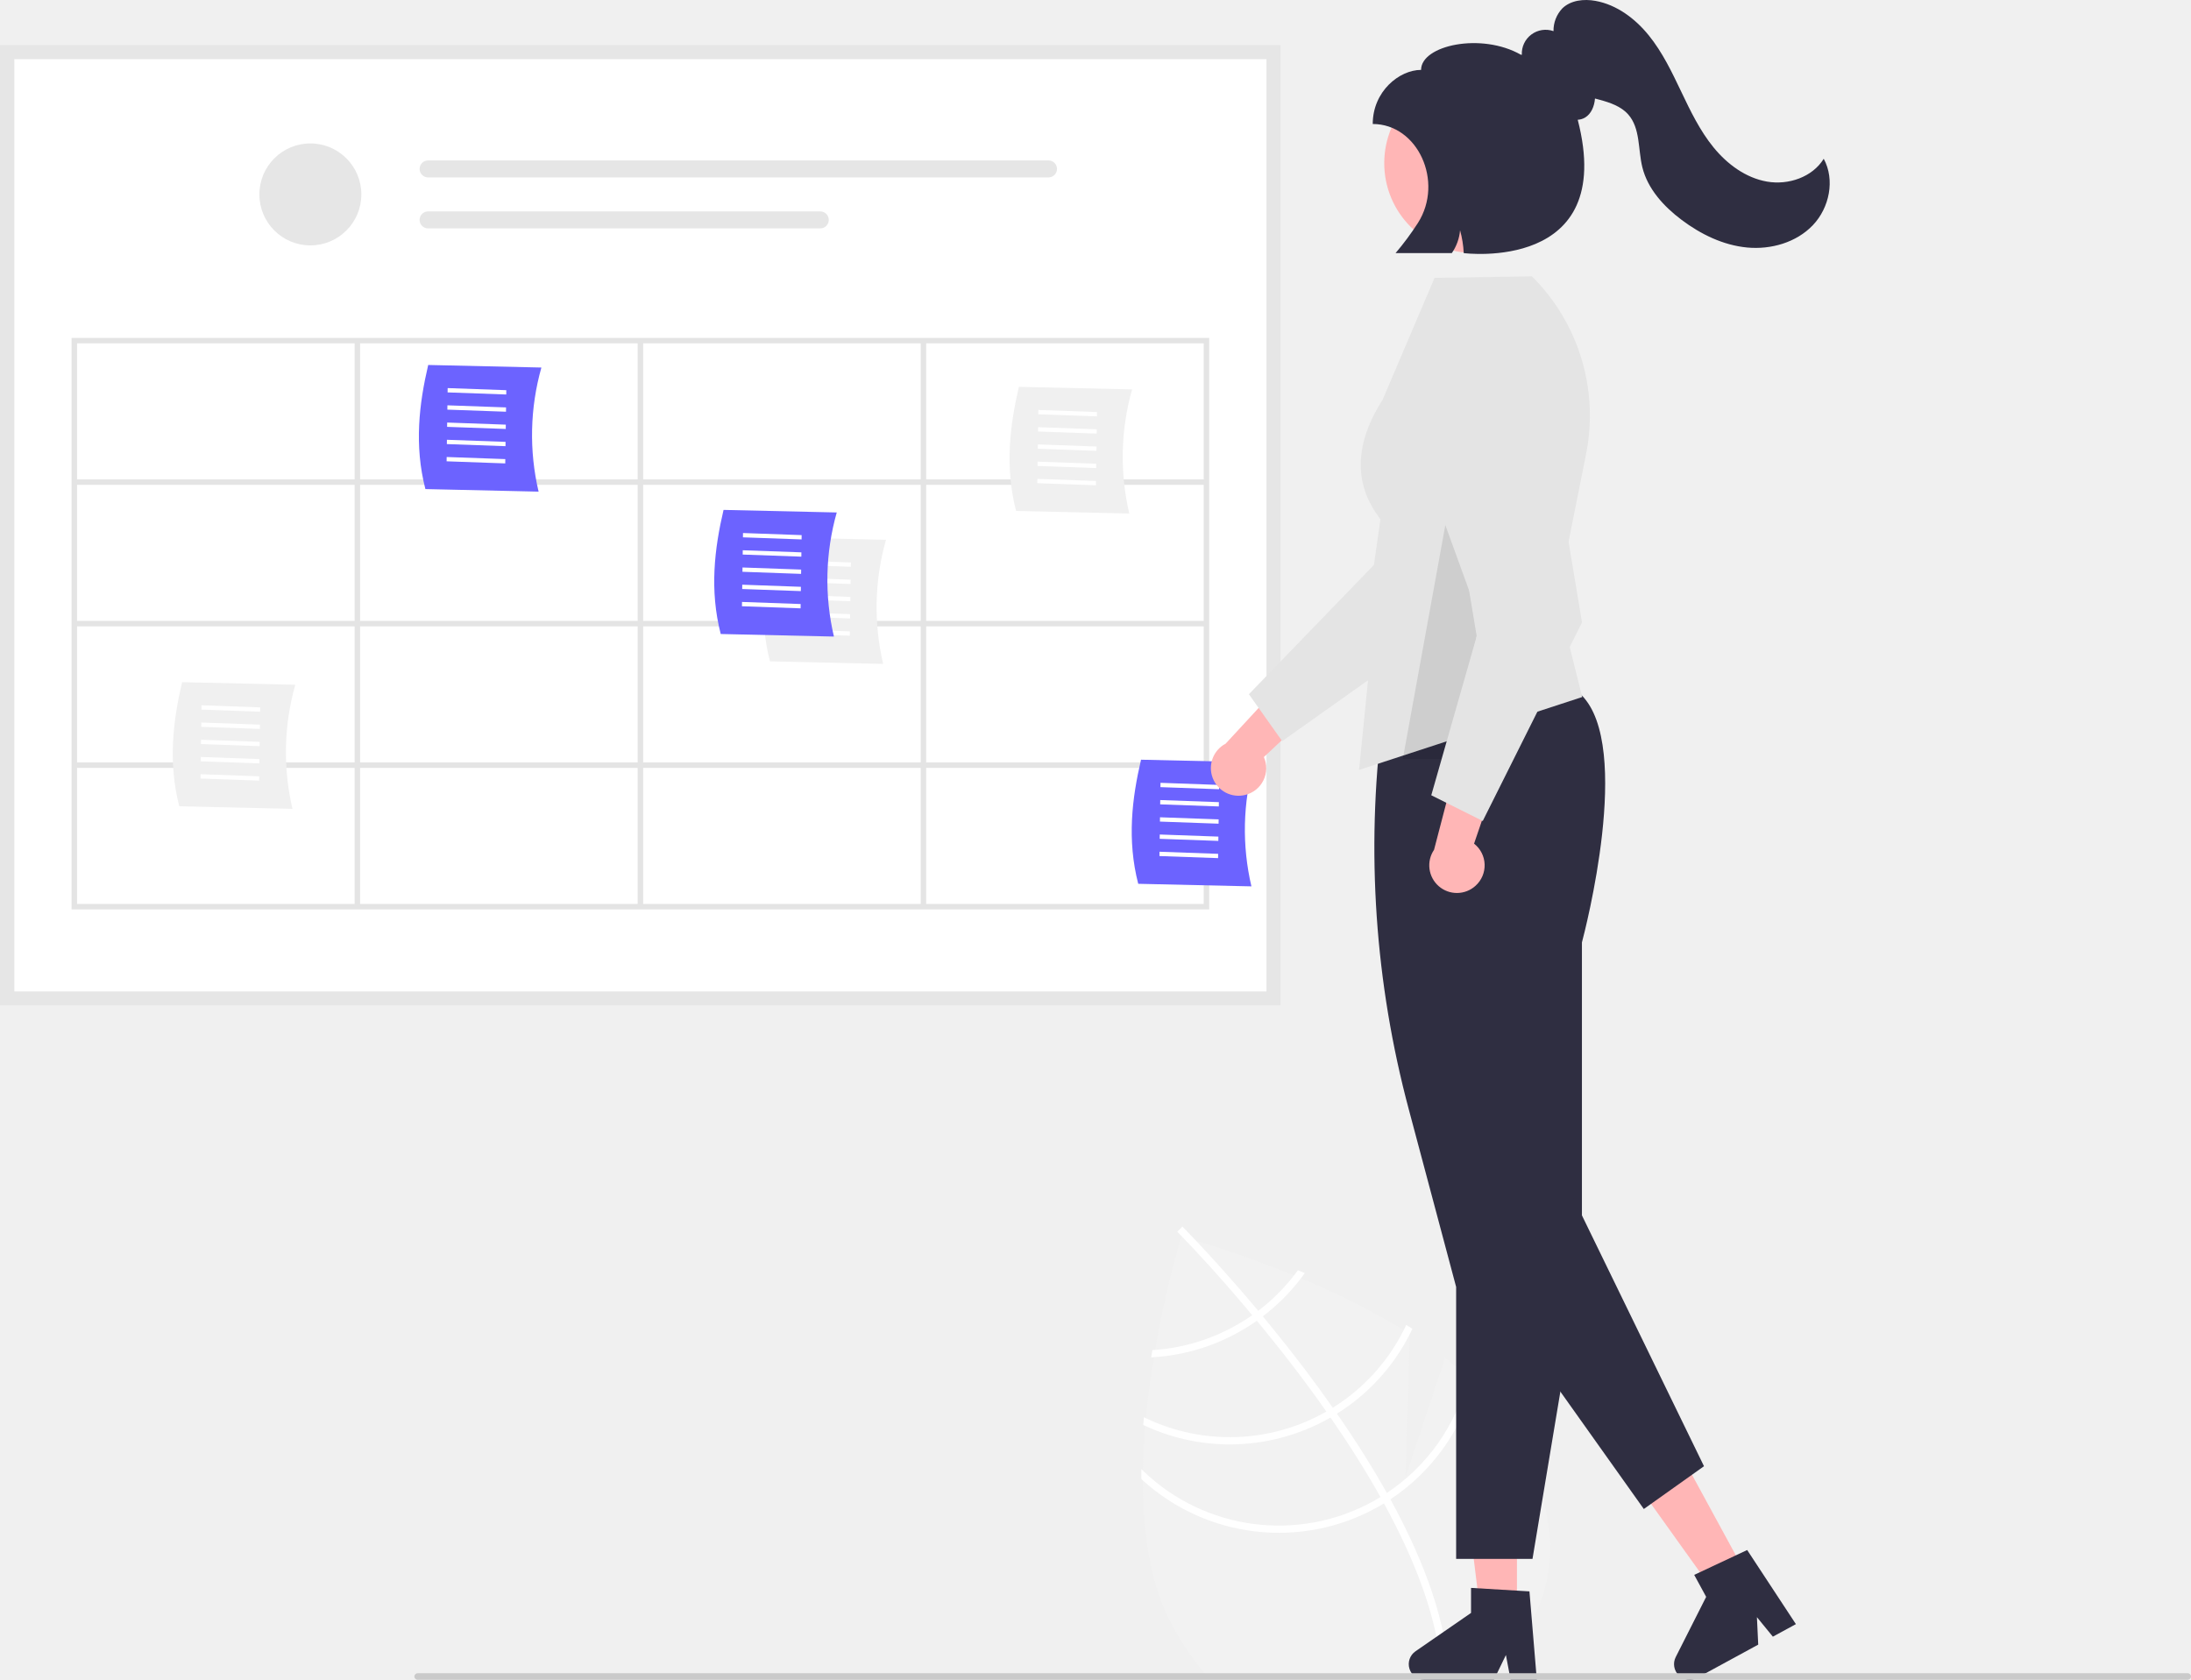
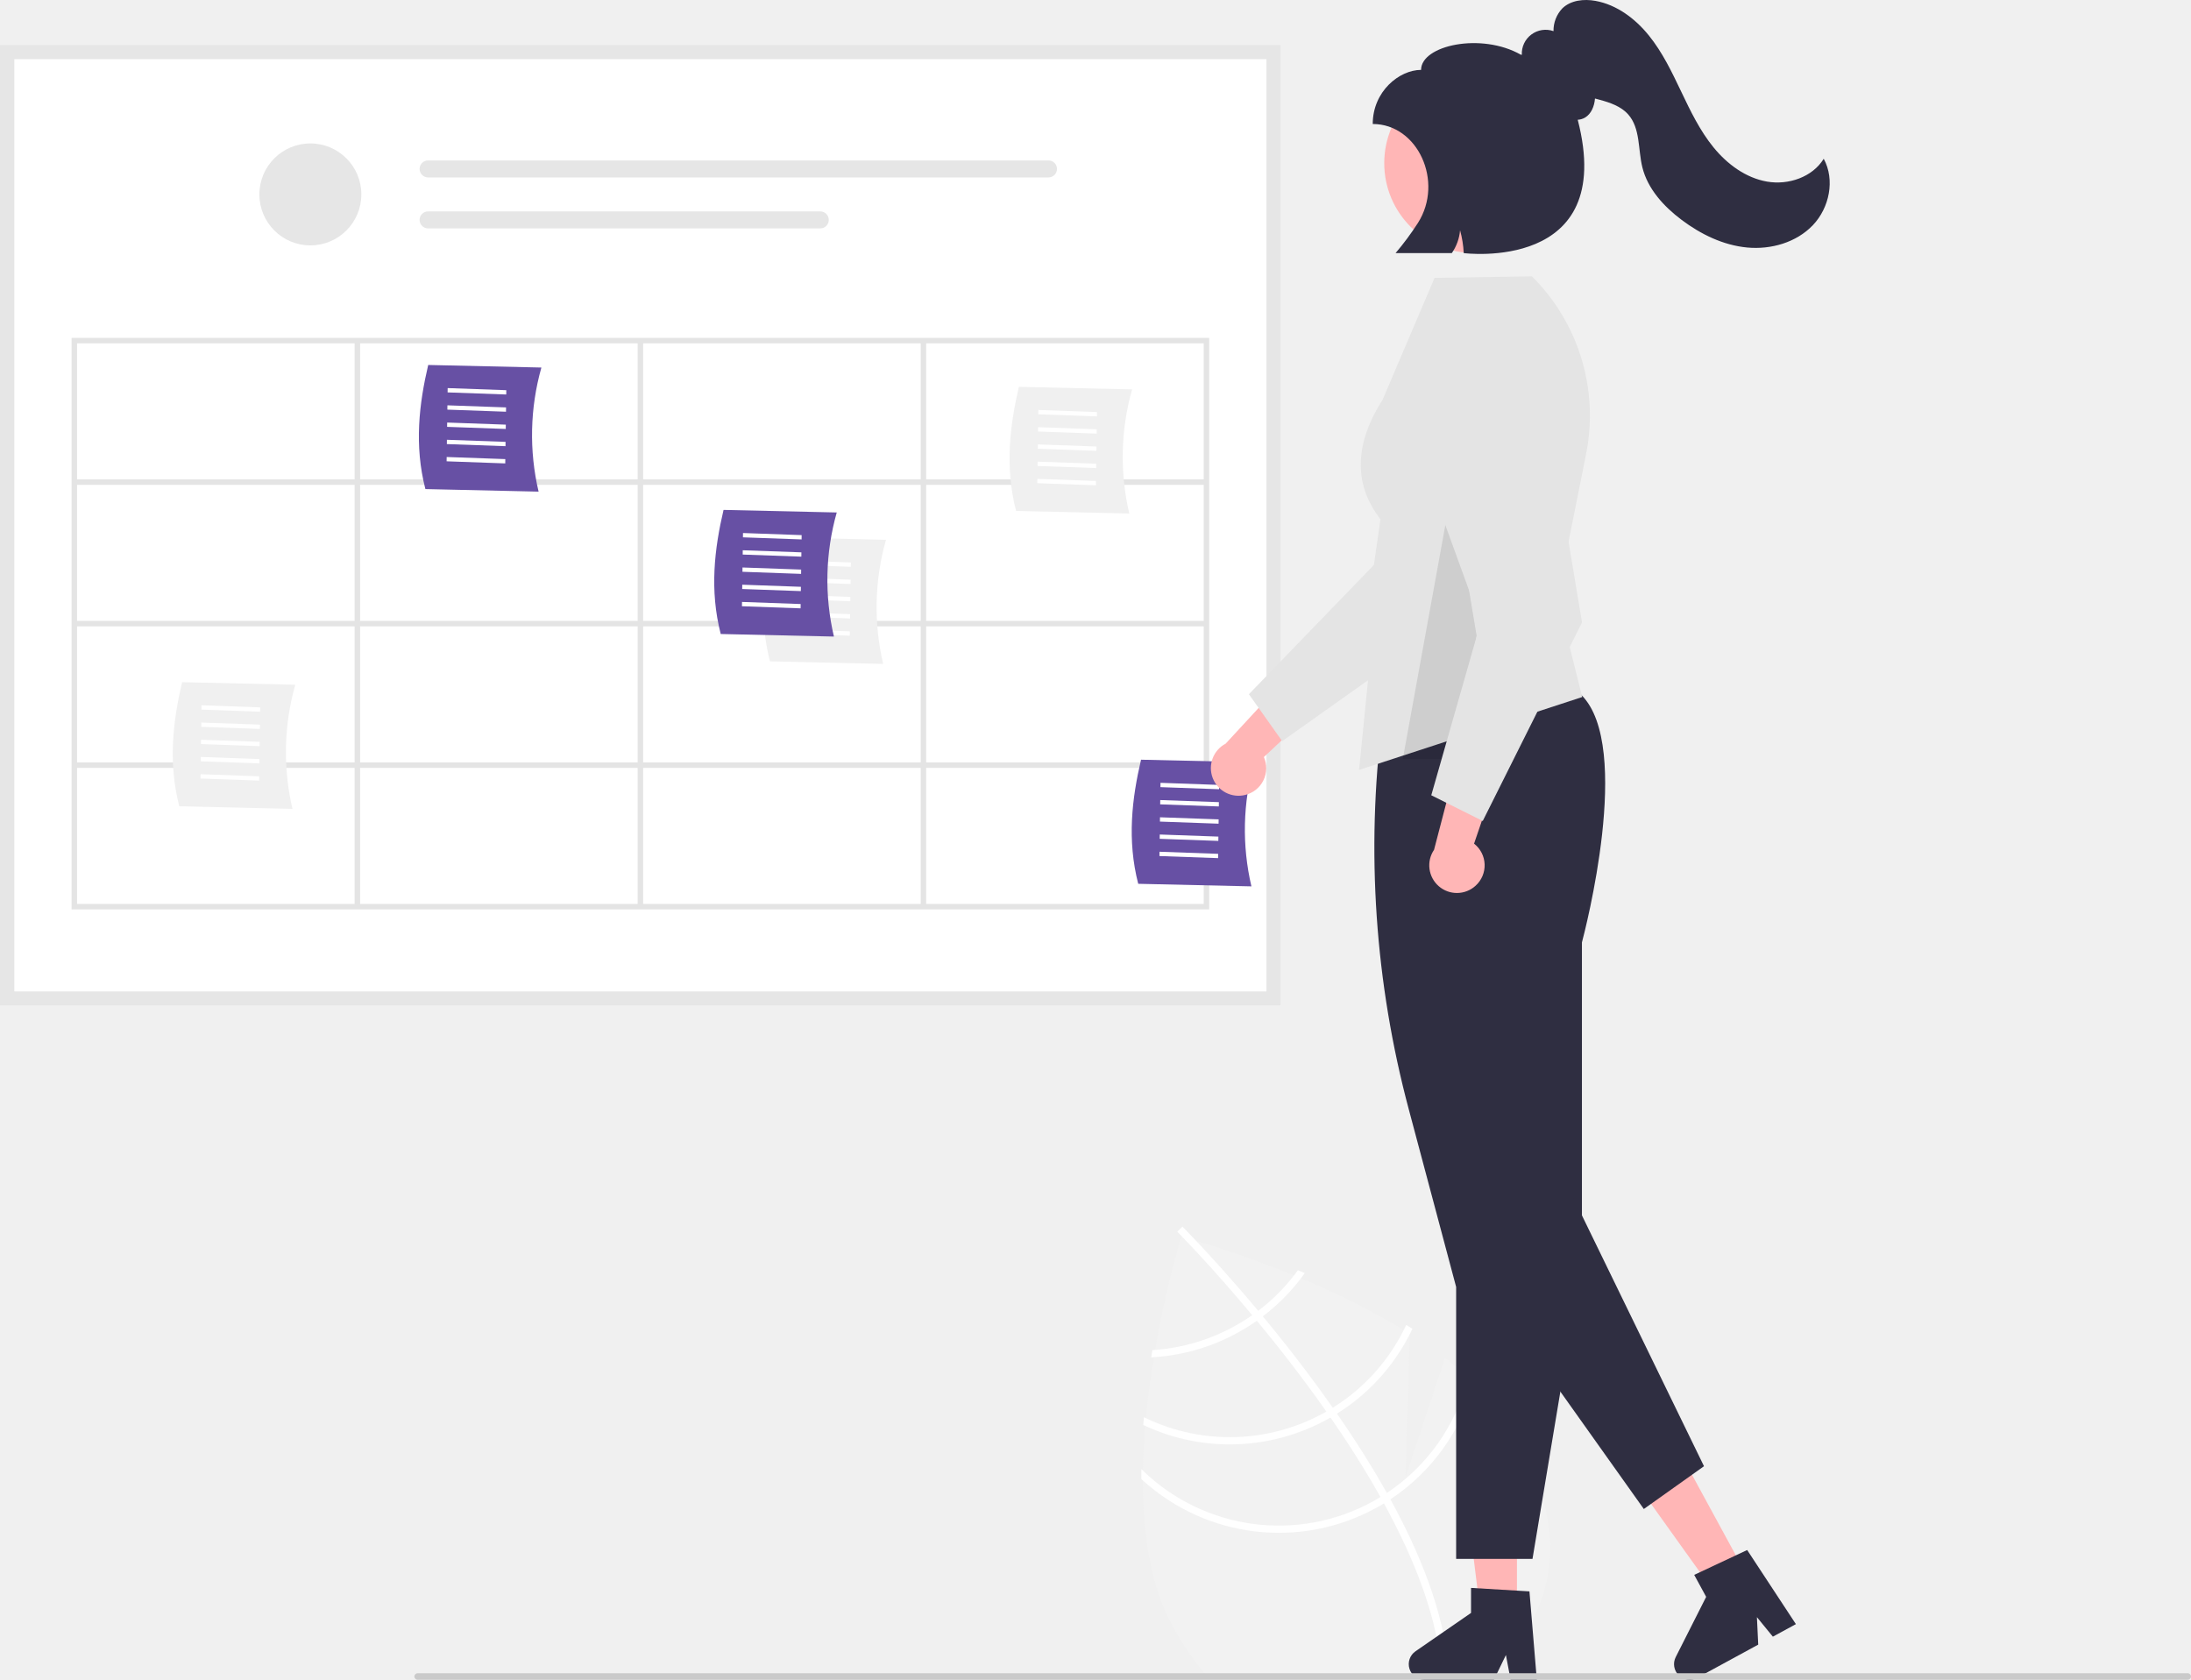
<svg xmlns="http://www.w3.org/2000/svg" data-name="Layer 1" width="801.197" height="614.273" viewBox="0 0 801.197 614.273">
  <path d="M743.174,755.175c-.781.666-1.587,1.316-2.401,1.957H641.901c-.567-.642-1.135-1.291-1.694-1.957a109.348,109.348,0,0,1-11.999-17.641c-8.117-14.623-10.914-33.793-10.914-53.318,0-1.193.008-2.385.033-3.578.091-5.477.395-10.963.847-16.358.082-.938.165-1.867.255-2.796.732-7.739,1.76-15.272,2.928-22.312.148-.896.296-1.785.452-2.665a365.995,365.995,0,0,1,9.557-41.425s.132.033.386.099c.732.206,2.484.691,5.058,1.456,7.089,2.105,20.404,6.349,35.759,12.657.839.337,1.686.691,2.541,1.053A283.267,283.267,0,0,1,712.728,629.237c.749.452,1.489.913,2.229,1.373v.066l-1.62,52.446,14.475-43.662q4.429,3.368,8.463,6.982c.74.658,1.48,1.332,2.196,2.031a81.027,81.027,0,0,1,15.461,19.286C775.586,706.8,766.498,735.502,743.174,755.175Z" transform="translate(-199.4014 -142.8637)" fill="#f2f2f2" />
  <path d="M729.234,757.132h-2.632c-.016-.65-.041-1.299-.082-1.957-1.061-19.73-9.523-41.516-21.046-62.545-.411-.765-.83-1.546-1.275-2.311-5.593-10.001-11.827-19.787-18.266-29.089-.494-.724-1.004-1.456-1.514-2.179-8.57-12.229-17.419-23.546-25.413-33.209-.559-.691-1.135-1.365-1.702-2.031-11.851-14.211-21.63-24.566-25.553-28.629-.584-.6-1.036-1.061-1.348-1.382-.288-.313-.461-.477-.494-.51l.921-.921.008-.025.938-.921c.033.041.6.584,1.603,1.628.847.864,2.007,2.072,3.43,3.586,4.967,5.264,13.183,14.22,22.691,25.577.551.658,1.118,1.341,1.686,2.023,6.489,7.838,13.521,16.72,20.487,26.268q2.627,3.602,5.099,7.147c.518.724,1.028,1.447,1.521,2.171q10.449,15.075,18.25,28.999l1.299,2.327c13.258,24.179,20.396,45.595,21.318,64.026C729.193,755.832,729.218,756.482,729.234,757.132Z" transform="translate(-199.4014 -142.8637)" fill="#fff" />
  <path d="M674.017,607.369c-.469.65-.946,1.291-1.447,1.925a70.242,70.242,0,0,1-13.068,12.92c-.716.526-1.448,1.069-2.196,1.595a72.04,72.04,0,0,1-6.333,3.948,70.825,70.825,0,0,1-29.163,8.751c-.329.033-.666.058-.995.074-.148.88-.288,1.76-.444,2.656.329-.016.658-.033.987-.066a73.306,73.306,0,0,0,30.898-9.104,75.178,75.178,0,0,0,6.752-4.227c.74-.518,1.464-1.061,2.179-1.604a73.267,73.267,0,0,0,13.924-13.891c.477-.633.946-1.275,1.406-1.916C675.662,608.068,674.831,607.714,674.017,607.369Z" transform="translate(-199.4014 -142.8637)" fill="#fff" />
  <path d="M713.625,627.378c-.288.625-.592,1.242-.897,1.859a70.842,70.842,0,0,1-25.955,28.415c-.773.485-1.554.954-2.352,1.398-.239.14-.493.288-.732.419a71.278,71.278,0,0,1-65.259,2.015c-.247-.115-.485-.23-.724-.345-.09.938-.173,1.875-.238,2.821.23.107.469.222.707.321a73.88,73.88,0,0,0,66.789-2.5c.329-.181.65-.362.971-.551.798-.461,1.587-.929,2.36-1.406a73.401,73.401,0,0,0,26.663-29.147c.321-.617.625-1.242.921-1.875C715.13,628.324,714.381,627.847,713.625,627.378Z" transform="translate(-199.4014 -142.8637)" fill="#fff" />
  <path d="M736.71,644.575c-.14.625-.28,1.25-.436,1.867a71.08,71.08,0,0,1-29.73,42.379c-.765.518-1.554,1.012-2.344,1.497-.847.51-1.694,1.02-2.566,1.497a71.459,71.459,0,0,1-84.307-11.177c-.189-.173-.37-.354-.551-.535,0,1.225-.008,2.434.008,3.652.164.156.337.313.51.461a74.083,74.083,0,0,0,85.623,9.91c.872-.477,1.727-.97,2.558-1.497.806-.477,1.587-.971,2.368-1.48a73.808,73.808,0,0,0,30.627-42.675c.156-.592.312-1.184.452-1.785C738.207,645.965,737.459,645.282,736.71,644.575Z" transform="translate(-199.4014 -142.8637)" fill="#fff" />
  <path d="M667.757,510.652H199.401v-351.389H667.757Z" transform="translate(-199.4014 -142.8637)" fill="#fff" />
  <circle cx="113.491" cy="71.094" r="18.643" fill="#e6e6e6" />
  <path d="M355.949,201.529a3.107,3.107,0,0,0,0,6.214H582.808a3.107,3.107,0,0,0,0-6.214Z" transform="translate(-199.4014 -142.8637)" fill="#e6e6e6" />
  <path d="M355.949,220.172a3.107,3.107,0,1,0-.013,6.214H499.358a3.107,3.107,0,1,0,0-6.214Z" transform="translate(-199.4014 -142.8637)" fill="#e6e6e6" />
  <path d="M667.757,510.652H199.401v-351.389H667.757Zm-463.113-5.242H662.515V164.505H204.643Z" transform="translate(-199.4014 -142.8637)" fill="#e6e6e6" />
  <path d="M225.579,266.422v209h416v-209Zm414,51.75h-101.5v-49.75h101.5Zm-205,0v-49.75h101.5v49.75Zm101.5,2v49.75h-101.5v-49.75Zm-103.5-2h-101.5v-49.75h101.5Zm0,2v49.75h-101.5v-49.75Zm-103.5,49.75h-101.5v-49.75h101.5Zm0,2v49.75h-101.5v-49.75Zm2,0h101.5v49.75h-101.5Zm101.5,51.75v49.75h-101.5v-49.75Zm2,0h101.5v49.75h-101.5Zm0-2v-49.75h101.5v49.75Zm103.5-49.75h101.5v49.75h-101.5Zm0-2v-49.75h101.5v49.75Zm-209-101.5v49.75h-101.5v-49.75Zm-101.5,155.25h101.5v49.75h-101.5Zm310.5,49.75v-49.75h101.5v49.75Z" transform="translate(-199.4014 -142.8637)" fill="#e4e4e4" />
-   <path d="M396.351,322.649l-41.393-.937c-4.14-16.039-2.276-31.31,1.028-45.382l41.393.937A90.629,90.629,0,0,0,396.351,322.649Z" transform="translate(-199.4014 -142.8637)" fill="#6c63ff" />
+   <path d="M396.351,322.649l-41.393-.937c-4.14-16.039-2.276-31.31,1.028-45.382l41.393.937A90.629,90.629,0,0,0,396.351,322.649Z" transform="translate(-199.4014 -142.8637)" fill="#6750a4" />
  <polygon points="163.676 143.496 163.698 141.921 185.143 142.687 185.12 144.262 163.676 143.496" fill="#fff" />
  <polygon points="163.586 149.796 163.608 148.221 185.052 148.988 185.03 150.563 163.586 149.796" fill="#fff" />
  <polygon points="163.495 156.096 163.518 154.521 184.962 155.288 184.94 156.863 163.495 156.096" fill="#fff" />
  <polygon points="163.405 162.396 163.427 160.821 184.872 161.588 184.849 163.163 163.405 162.396" fill="#fff" />
  <polygon points="163.315 168.696 163.337 167.121 184.782 167.888 184.759 169.463 163.315 168.696" fill="#fff" />
  <path d="M306.351,438.649l-41.393-.937c-4.14-16.039-2.276-31.31,1.028-45.382l41.393.937A90.629,90.629,0,0,0,306.351,438.649Z" transform="translate(-199.4014 -142.8637)" fill="#f0f0f0" />
  <polygon points="73.676 259.496 73.698 257.921 95.143 258.687 95.12 260.262 73.676 259.496" fill="#fff" />
  <polygon points="73.586 265.796 73.608 264.221 95.052 264.988 95.03 266.563 73.586 265.796" fill="#fff" />
  <polygon points="73.495 272.096 73.518 270.521 94.962 271.288 94.94 272.863 73.495 272.096" fill="#fff" />
  <polygon points="73.405 278.396 73.427 276.821 94.872 277.588 94.849 279.163 73.405 278.396" fill="#fff" />
  <polygon points="73.315 284.696 73.337 283.121 94.782 283.888 94.759 285.463 73.315 284.696" fill="#fff" />
  <path d="M522.351,385.649l-41.393-.937c-4.14-16.039-2.276-31.31,1.028-45.382l41.393.937A90.629,90.629,0,0,0,522.351,385.649Z" transform="translate(-199.4014 -142.8637)" fill="#f0f0f0" />
  <polygon points="289.676 206.496 289.698 204.921 311.143 205.687 311.12 207.262 289.676 206.496" fill="#fff" />
  <polygon points="289.586 212.796 289.608 211.221 311.052 211.988 311.03 213.563 289.586 212.796" fill="#fff" />
  <polygon points="289.495 219.096 289.518 217.521 310.962 218.288 310.94 219.863 289.495 219.096" fill="#fff" />
  <polygon points="289.405 225.396 289.427 223.821 310.872 224.588 310.849 226.163 289.405 225.396" fill="#fff" />
  <polygon points="289.315 231.696 289.337 230.121 310.782 230.888 310.759 232.463 289.315 231.696" fill="#fff" />
-   <path d="M504.351,375.649l-41.393-.937c-4.14-16.039-2.276-31.31,1.028-45.382l41.393.937A90.629,90.629,0,0,0,504.351,375.649Z" transform="translate(-199.4014 -142.8637)" fill="#6c63ff" />
+   <path d="M504.351,375.649l-41.393-.937c-4.14-16.039-2.276-31.31,1.028-45.382l41.393.937A90.629,90.629,0,0,0,504.351,375.649Z" transform="translate(-199.4014 -142.8637)" fill="#6750a4" />
  <polygon points="271.676 196.496 271.698 194.921 293.143 195.687 293.12 197.262 271.676 196.496" fill="#fff" />
  <polygon points="271.586 202.796 271.608 201.221 293.052 201.988 293.03 203.563 271.586 202.796" fill="#fff" />
  <polygon points="271.495 209.096 271.518 207.521 292.962 208.288 292.94 209.863 271.495 209.096" fill="#fff" />
  <polygon points="271.405 215.396 271.427 213.821 292.872 214.588 292.849 216.163 271.405 215.396" fill="#fff" />
  <polygon points="271.315 221.696 271.337 220.121 292.782 220.888 292.759 222.463 271.315 221.696" fill="#fff" />
-   <path d="M657.017,466.999l-41.393-.937c-4.14-16.039-2.276-31.31,1.028-45.382l41.393.937A90.629,90.629,0,0,0,657.017,466.999Z" transform="translate(-199.4014 -142.8637)" fill="#6c63ff" />
+   <path d="M657.017,466.999l-41.393-.937c-4.14-16.039-2.276-31.31,1.028-45.382l41.393.937A90.629,90.629,0,0,0,657.017,466.999Z" transform="translate(-199.4014 -142.8637)" fill="#6750a4" />
  <polygon points="424.342 287.845 424.365 286.27 445.809 287.037 445.786 288.612 424.342 287.845" fill="#fff" />
  <polygon points="424.252 294.145 424.274 292.57 445.719 293.337 445.696 294.912 424.252 294.145" fill="#fff" />
  <polygon points="424.161 300.446 424.184 298.871 445.628 299.637 445.606 301.212 424.161 300.446" fill="#fff" />
  <polygon points="424.071 306.746 424.094 305.171 445.538 305.937 445.515 307.512 424.071 306.746" fill="#fff" />
  <polygon points="423.981 313.046 424.003 311.471 445.448 312.238 445.425 313.813 423.981 313.046" fill="#fff" />
  <path d="M612.351,330.649l-41.393-.937c-4.14-16.039-2.276-31.31,1.028-45.382l41.393.937A90.629,90.629,0,0,0,612.351,330.649Z" transform="translate(-199.4014 -142.8637)" fill="#f0f0f0" />
  <polygon points="379.676 151.496 379.698 149.921 401.143 150.687 401.12 152.262 379.676 151.496" fill="#fff" />
  <polygon points="379.586 157.796 379.608 156.221 401.052 156.988 401.03 158.563 379.586 157.796" fill="#fff" />
  <polygon points="379.495 164.096 379.518 162.521 400.962 163.288 400.94 164.863 379.495 164.096" fill="#fff" />
  <polygon points="379.405 170.396 379.427 168.821 400.872 169.588 400.849 171.163 379.405 170.396" fill="#fff" />
  <polygon points="379.315 176.696 379.337 175.121 400.782 175.888 400.759 177.463 379.315 176.696" fill="#fff" />
  <path d="M654.785,433.554a10.056,10.056,0,0,0,6.786-13.846L687.67,395.299l-18.056-4.339-22.016,23.845a10.11,10.11,0,0,0,7.186,18.75Z" transform="translate(-199.4014 -142.8637)" fill="#ffb6b6" />
  <path d="M668.267,413.892l-12.172-17.161,45.718-47.287,10.616-74.536a25.353,25.353,0,0,1,33.196-20.45h0a25.38,25.38,0,0,1,15.927,32.122l-27.085,80.358Z" transform="translate(-199.4014 -142.8637)" fill="#e4e4e4" />
  <polygon points="554.708 588.617 541.196 588.616 534.768 536.499 554.711 536.5 554.708 588.617" fill="#ffb6b6" />
  <path d="M761.378,757.136h-9.588l-1.711-9.052-4.383,9.052h-25.429a5.716,5.716,0,0,1-3.248-10.42l20.307-14.025v-9.151l21.359,1.275Z" transform="translate(-199.4014 -142.8637)" fill="#2f2e41" />
  <polygon points="638.069 574.867 626.2 581.325 595.643 538.619 613.16 529.088 638.069 574.867" fill="#ffb6b6" />
  <path d="M856.117,736.792l-8.422,4.583-5.83-7.133.477,10.046-22.336,12.154a5.716,5.716,0,0,1-7.834-7.6l11.134-22.025-4.374-8.038,19.371-9.089Z" transform="translate(-199.4014 -142.8637)" fill="#2f2e41" />
  <path d="M759.802,712.922H731.878V613.487l-17.287-64.826a371.106,371.106,0,0,1-9.709-142.301l.024-.195.15-.126c.444-.373,44.689-36.957,72.675-8.971,18.864,18.864,1.138,86.696.146,90.419V604.422Z" transform="translate(-199.4014 -142.8637)" fill="#2f2e41" />
  <path d="M696.378,424.422l9-90c-1.169-2.454-18-18-.402-45.333l19.008-44.618,35.597-.553.15.15a71.703,71.703,0,0,1,19.648,64.894l-10.489,52.447,9.088,36.354Z" transform="translate(-199.4014 -142.8637)" fill="#e4e4e4" />
  <polygon points="543.742 471.137 601.106 551.824 623.111 536.179 575.202 437.728 543.742 471.137" fill="#2f2e41" />
  <circle cx="539.056" cy="59.668" r="32.87" fill="#ffb6b6" />
  <polygon points="530.977 178.558 539.977 232.558 530.977 277.558 512.977 277.558 521.159 232.558 530.977 178.558" opacity="0.1" />
  <path d="M738.965,466.787a10.056,10.056,0,0,0-.532-15.41l11.532-33.823-17.972,4.673-8.196,31.402A10.11,10.11,0,0,0,738.965,466.787Z" transform="translate(-199.4014 -142.8637)" fill="#ffb6b6" />
  <path d="M741.602,443.093l-18.818-9.409L740.853,370.44l-25.729-70.755a25.353,25.353,0,0,1,19.658-33.671h0A25.38,25.38,0,0,1,763.957,286.854l13.941,83.646Z" transform="translate(-199.4014 -142.8637)" fill="#e4e4e4" />
  <path d="M1000.599,755.942a1.187,1.187,0,0,1-1.19,1.19h-647.29a1.19,1.19,0,1,1,0-2.38h647.29A1.193,1.193,0,0,1,1000.599,755.942Z" transform="translate(-199.4014 -142.8637)" fill="#cacaca" />
  <path d="M866.296,200.925c-4.147,6.732-12.931,9.7-20.722,8.352-7.791-1.348-14.561-6.377-19.562-12.501-5-6.125-8.459-13.335-11.863-20.471-3.404-7.137-6.847-14.352-11.822-20.497-4.975-6.145-11.71-11.213-19.49-12.624-4.234-.768-9.03-.261-12.119,2.734a11.802,11.802,0,0,0-3.238,8.331,8.703,8.703,0,0,0-11.582,8.637c-.115-.002-.229-.01-.344-.01-14.496-8.242-36.499-3.454-36.499,5.546-7.954,0-17.676,7.855-17.676,19.784v0c16.448,0,26.128,21.075,16.526,36.186a103.288,103.288,0,0,1-8.18,11.031H730.293a17.137,17.137,0,0,0,3.018-8.371,38.504,38.504,0,0,1,1.346,8.371s56.185,7.24,41.683-48.763a5.868,5.868,0,0,0,2.718-.824c2.19-1.32,3.382-4.111,3.591-6.943q.813.217,1.621.434c3.866,1.044,7.881,2.396,10.534,5.394,4.484,5.068,3.541,12.761,5.169,19.329,1.964,7.921,7.838,14.328,14.364,19.228,7.011,5.265,15.201,9.265,23.93,10.096,8.729.83,18.017-1.824,24.065-8.172S870.487,208.626,866.296,200.925Z" transform="translate(-199.4014 -142.8637)" fill="#2f2e41" />
</svg>
